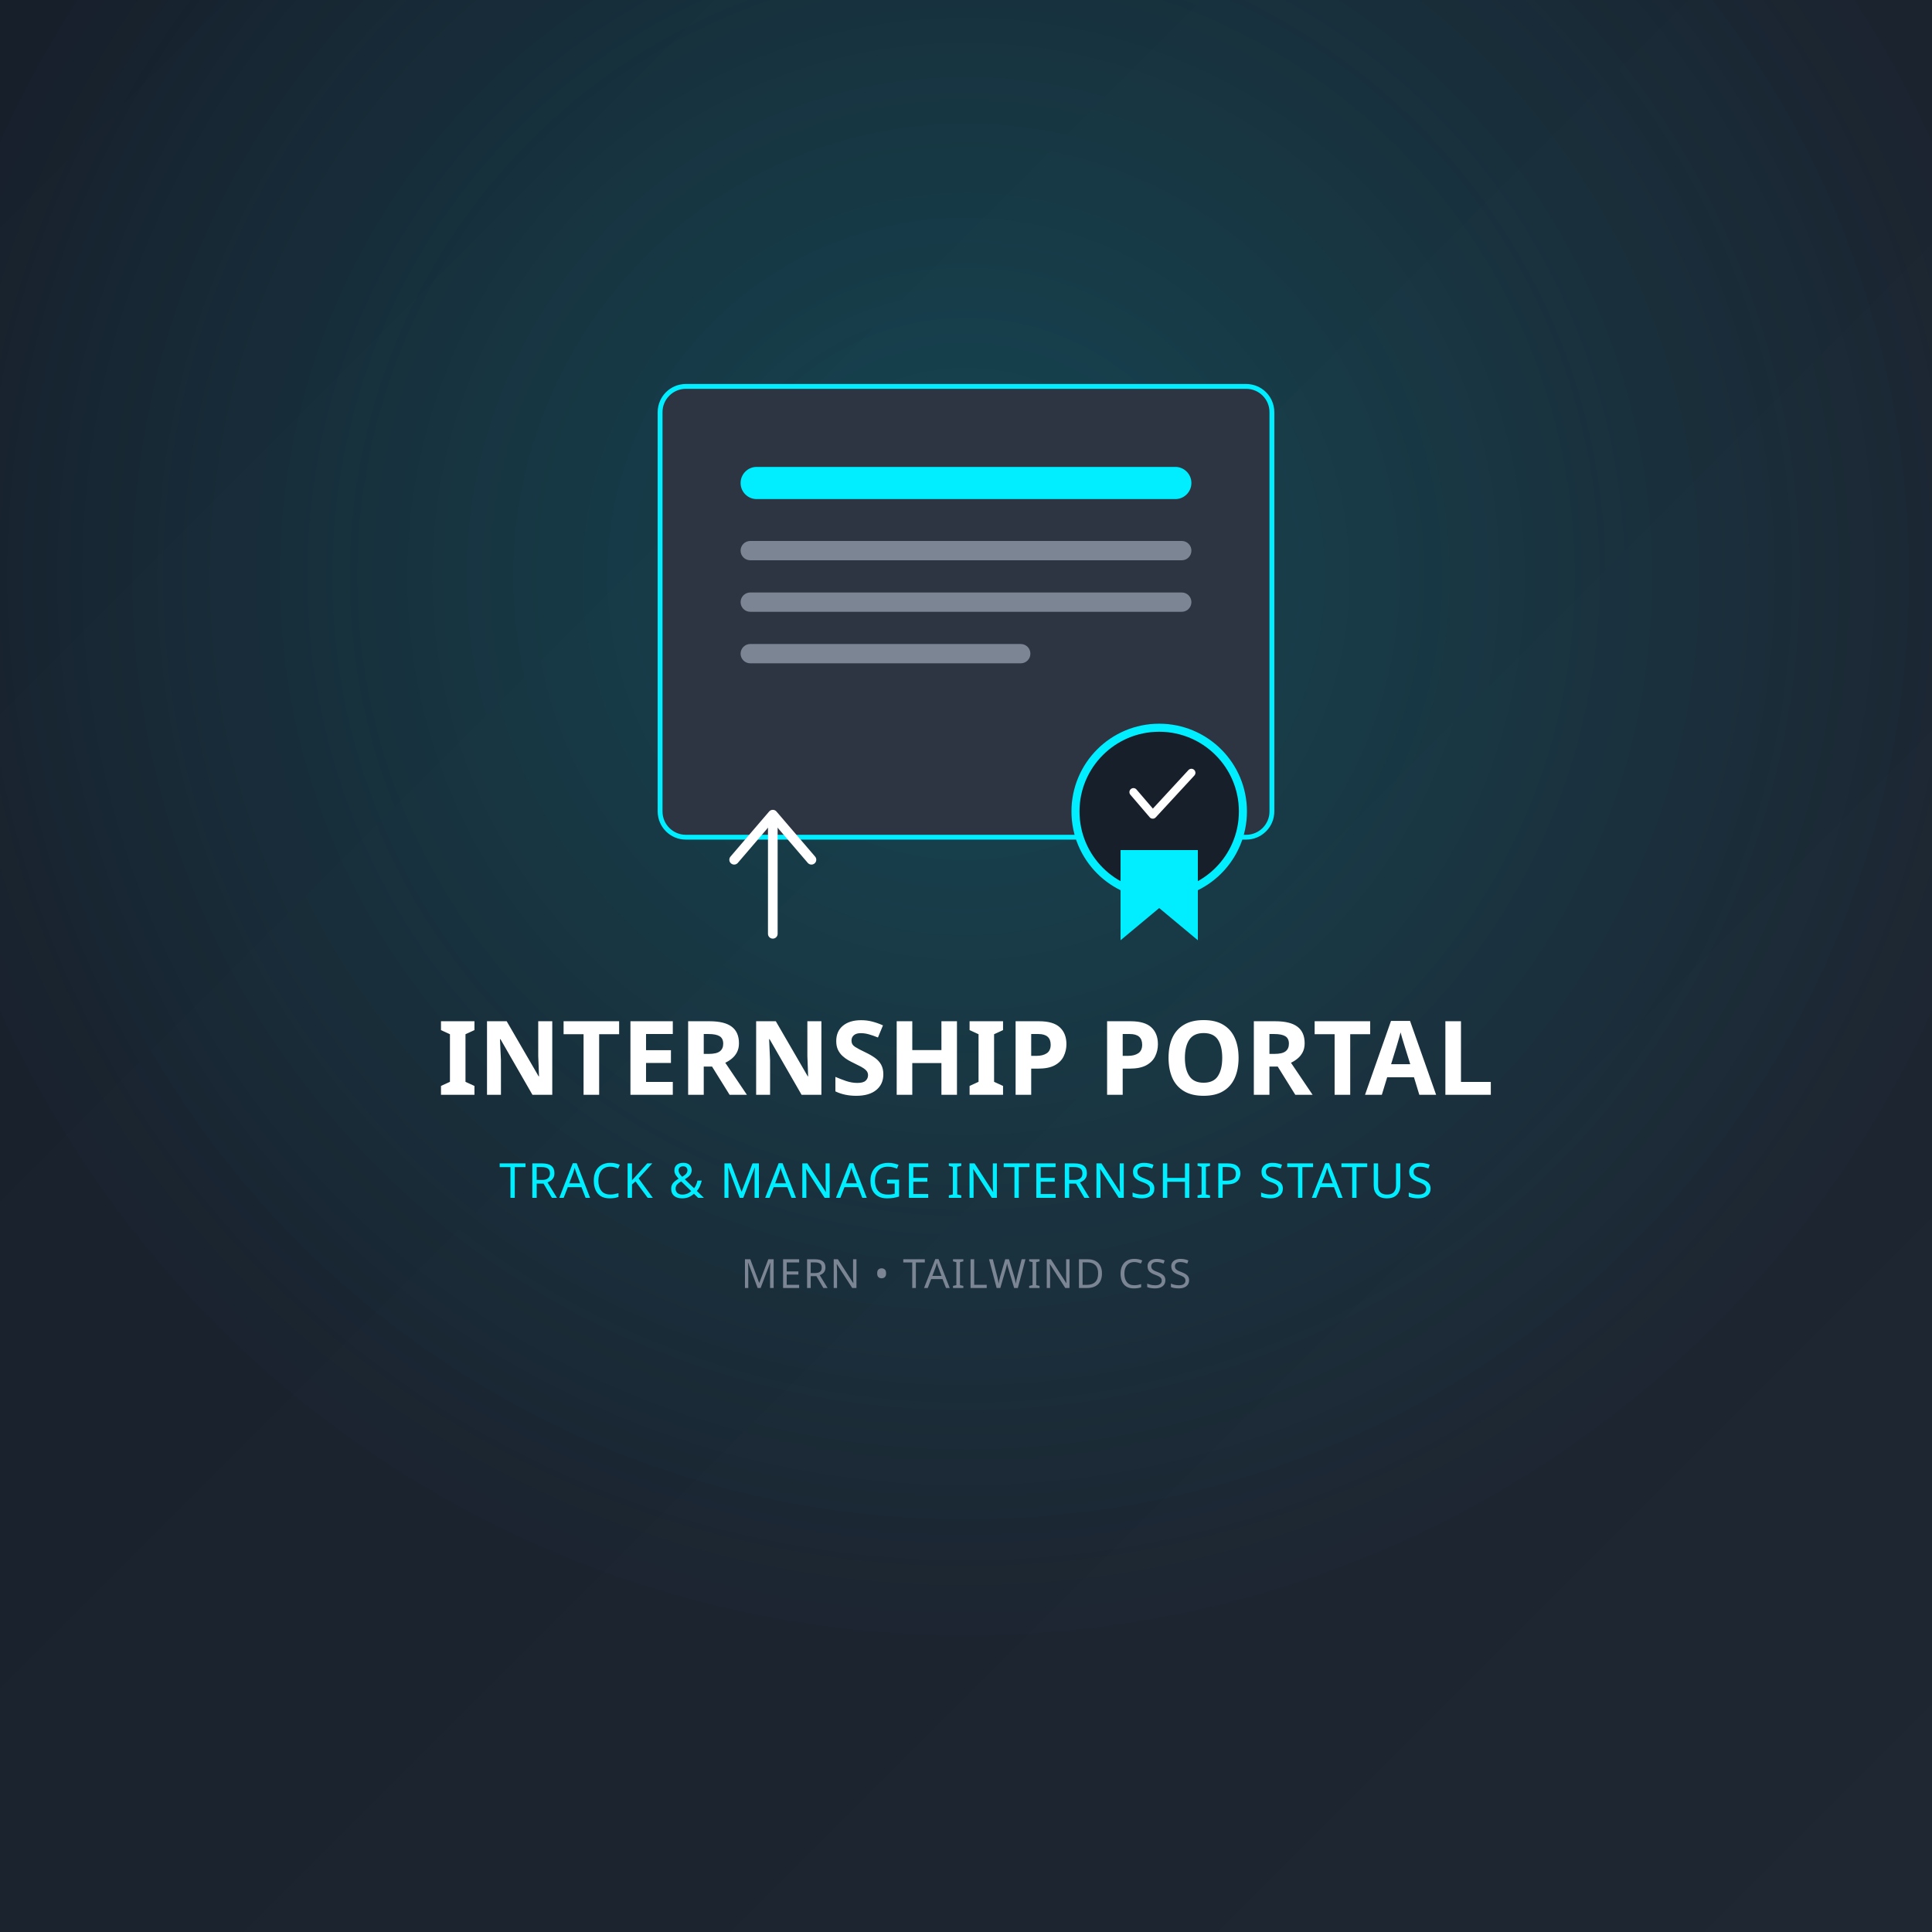
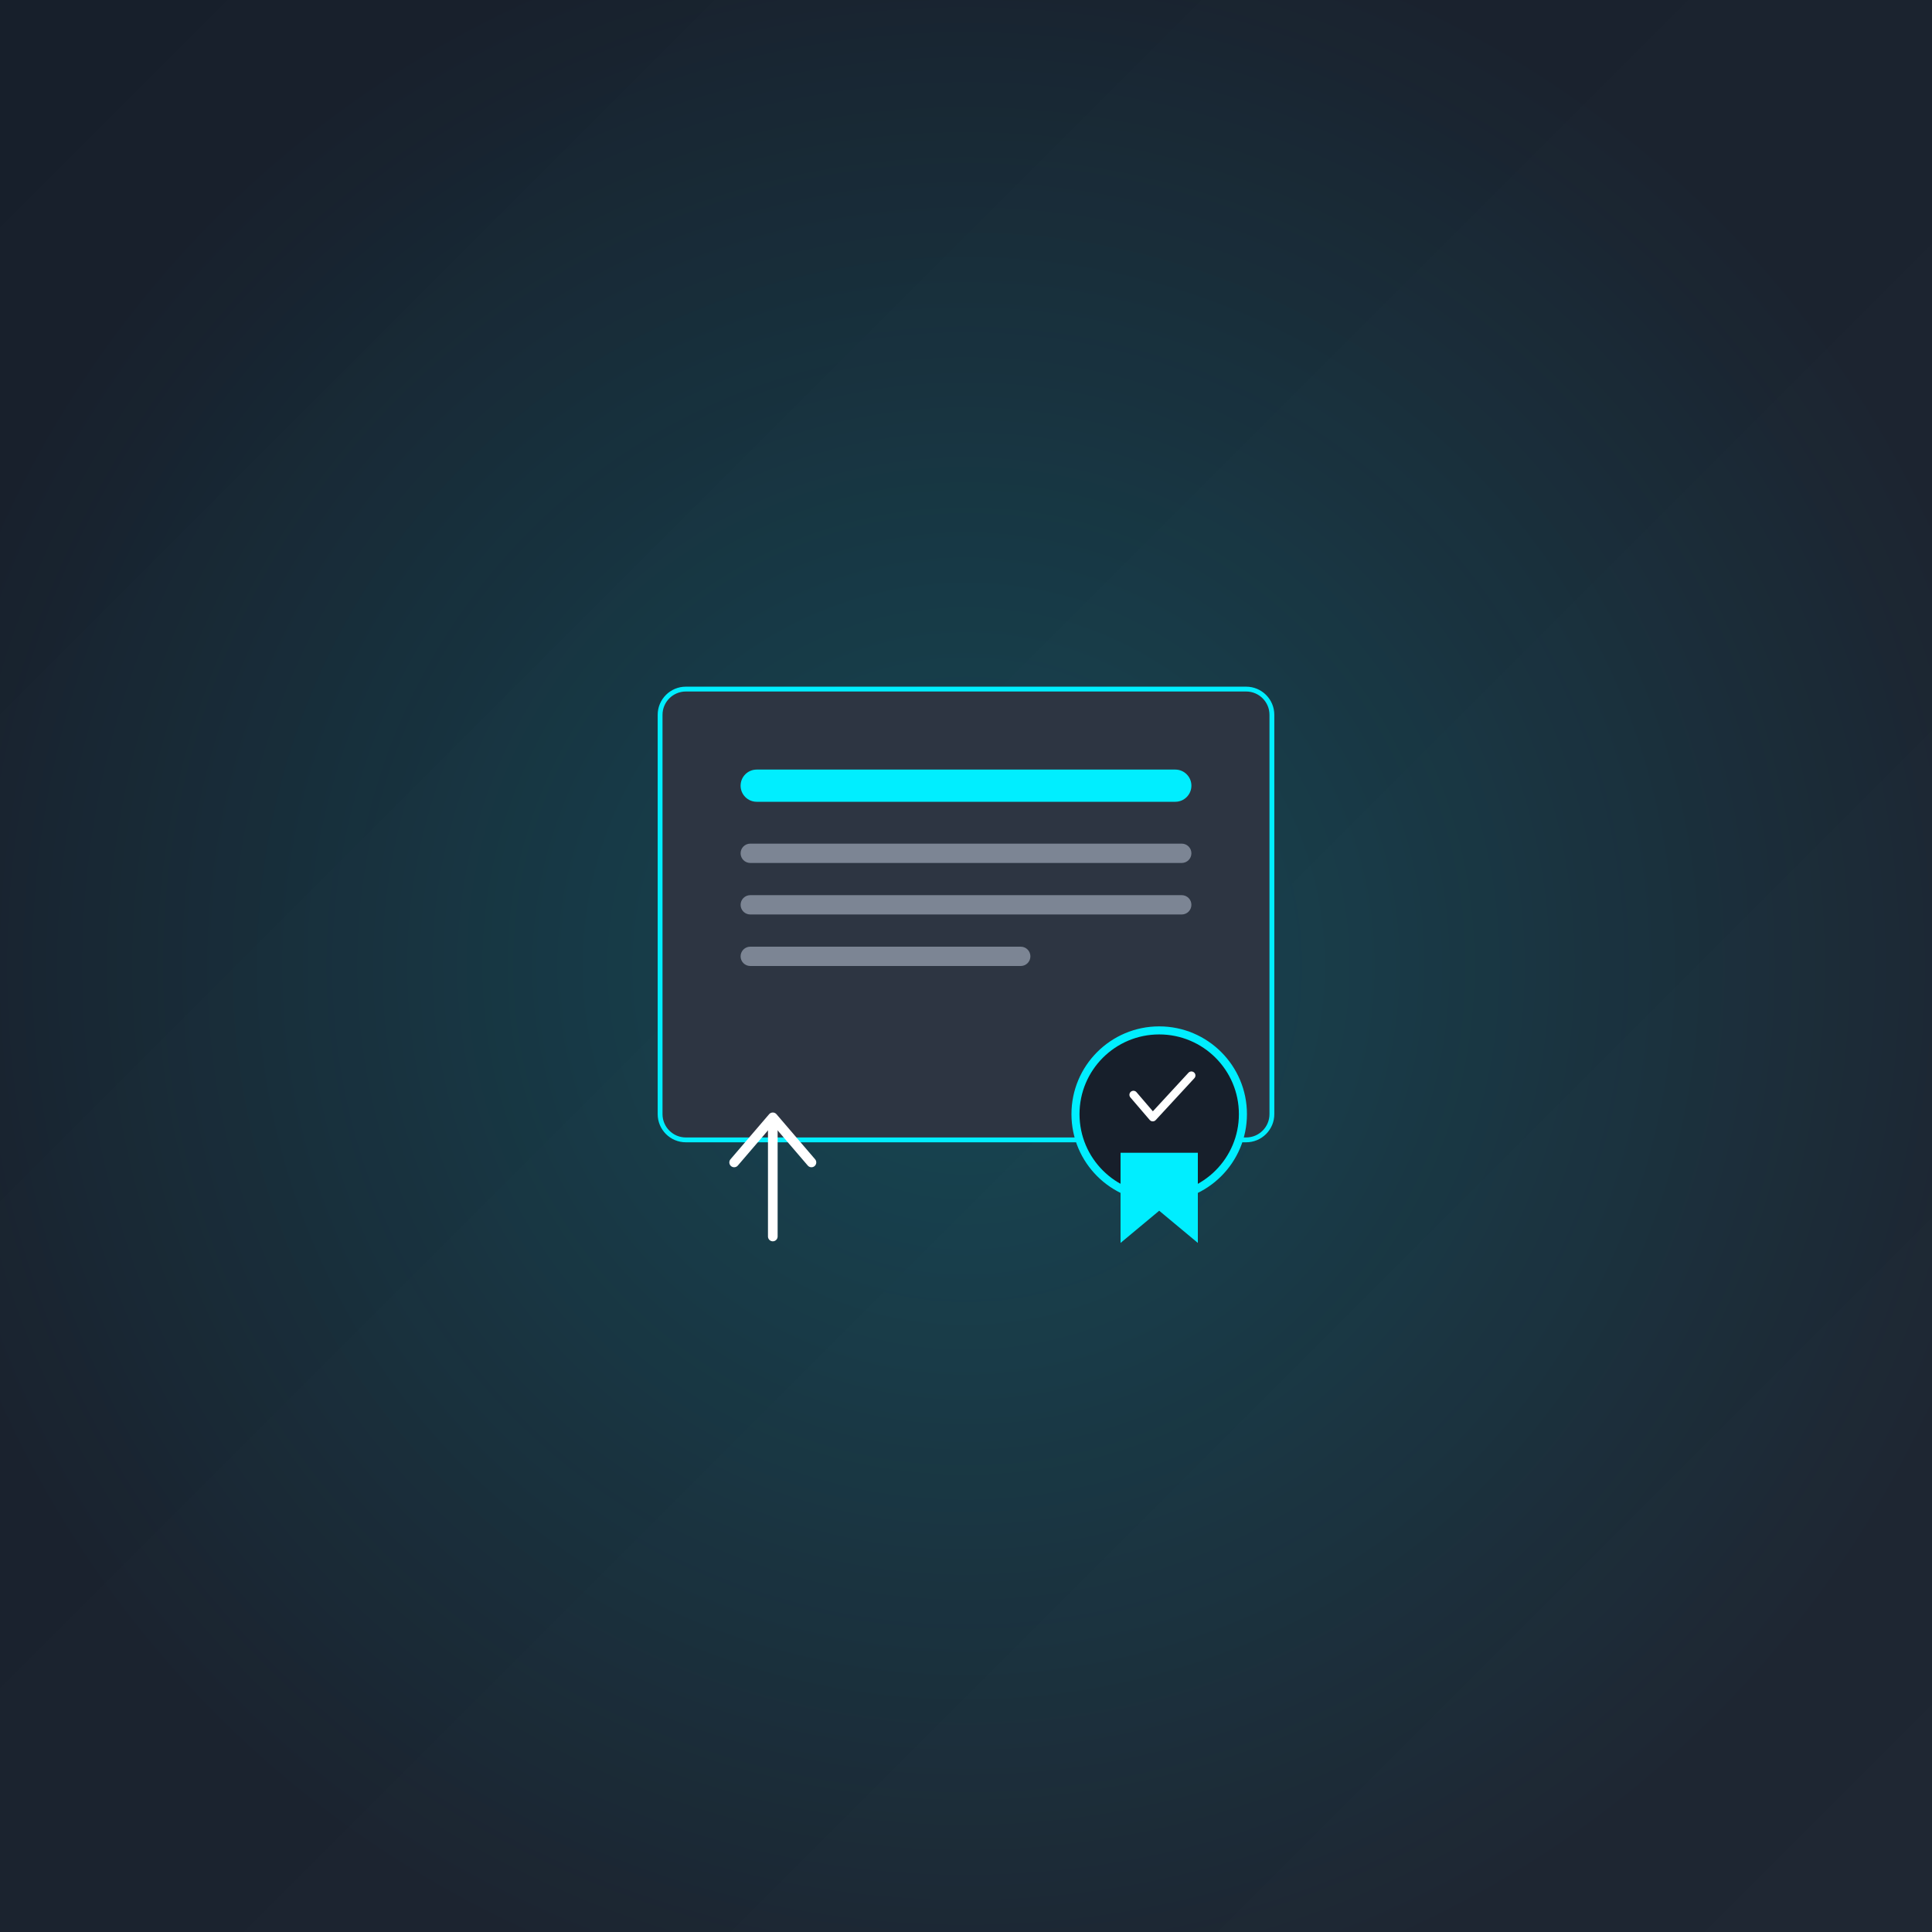
<svg xmlns="http://www.w3.org/2000/svg" viewBox="0 0 600 600">
  <defs>
    <linearGradient id="bgIP" x1="0%" y1="0%" x2="100%" y2="100%">
      <stop offset="0%" stop-color="#171f2b" />
      <stop offset="100%" stop-color="#1f2733" />
    </linearGradient>
-     <radialGradient id="glowIP" cx="50%" cy="30%" r="55%">
+     <radialGradient id="glowIP" cx="50%" cy="50%" r="55%">
      <stop offset="0%" stop-color="#0ef" stop-opacity="0.18" />
      <stop offset="100%" stop-color="#0ef" stop-opacity="0" />
    </radialGradient>
  </defs>
  <rect width="600" height="600" fill="url(#bgIP)" />
  <rect width="600" height="600" fill="url(#glowIP)" />
-   <rect x="205" y="120" width="190" height="140" rx="8" fill="#2d3542" stroke="#0ef" stroke-width="1.5" />
-   <rect x="230" y="145" width="140" height="10" rx="5" fill="#0ef" />
-   <rect x="230" y="168" width="140" height="6" rx="3" fill="#7c8594" />
-   <rect x="230" y="184" width="140" height="6" rx="3" fill="#7c8594" />
-   <rect x="230" y="200" width="90" height="6" rx="3" fill="#7c8594" />
-   <circle cx="360" cy="252" r="26" fill="#171f2b" stroke="#0ef" stroke-width="2.5" />
-   <path d="M 348 264 L 348 292 L 360 282 L 372 292 L 372 264" fill="#0ef" />
-   <path d="M 352 246 L 358 253 L 370 240" stroke="#fff" stroke-width="2.5" fill="none" stroke-linecap="round" stroke-linejoin="round" />
-   <g stroke="#fff" stroke-width="3" fill="none" stroke-linecap="round" stroke-linejoin="round">
-     <line x1="240" y1="290" x2="240" y2="255" />
-     <path d="M 228 267 L 240 253 L 252 267" />
+   <g transform="translate(0,94)">
+     <rect x="205" y="120" width="190" height="140" rx="8" fill="#2d3542" stroke="#0ef" stroke-width="1.5" />
+     <rect x="230" y="145" width="140" height="10" rx="5" fill="#0ef" />
+     <rect x="230" y="168" width="140" height="6" rx="3" fill="#7c8594" />
+     <rect x="230" y="184" width="140" height="6" rx="3" fill="#7c8594" />
+     <rect x="230" y="200" width="90" height="6" rx="3" fill="#7c8594" />
+     <circle cx="360" cy="252" r="26" fill="#171f2b" stroke="#0ef" stroke-width="2.5" />
+     <path d="M 348 264 L 348 292 L 360 282 L 372 292 L 372 264" fill="#0ef" />
+     <path d="M 352 246 L 358 253 L 370 240" stroke="#fff" stroke-width="2.5" fill="none" stroke-linecap="round" stroke-linejoin="round" />
+     <g stroke="#fff" stroke-width="3" fill="none" stroke-linecap="round" stroke-linejoin="round">
+       <line x1="240" y1="290" x2="240" y2="255" />
+       <path d="M 228 267 L 240 253 L 252 267" />
+     </g>
  </g>
-   <text x="300" y="340" font-family="Poppins, sans-serif" font-size="32" font-weight="700" fill="#fff" text-anchor="middle">INTERNSHIP PORTAL</text>
-   <text x="300" y="372" font-family="Poppins, sans-serif" font-size="15" fill="#0ef" text-anchor="middle" letter-spacing="0.5">TRACK &amp; MANAGE INTERNSHIP STATUS</text>
-   <text x="300" y="400" font-family="Poppins, sans-serif" font-size="12.5" fill="#7c8594" text-anchor="middle" letter-spacing="0.5">MERN • TAILWIND CSS</text>
</svg>
